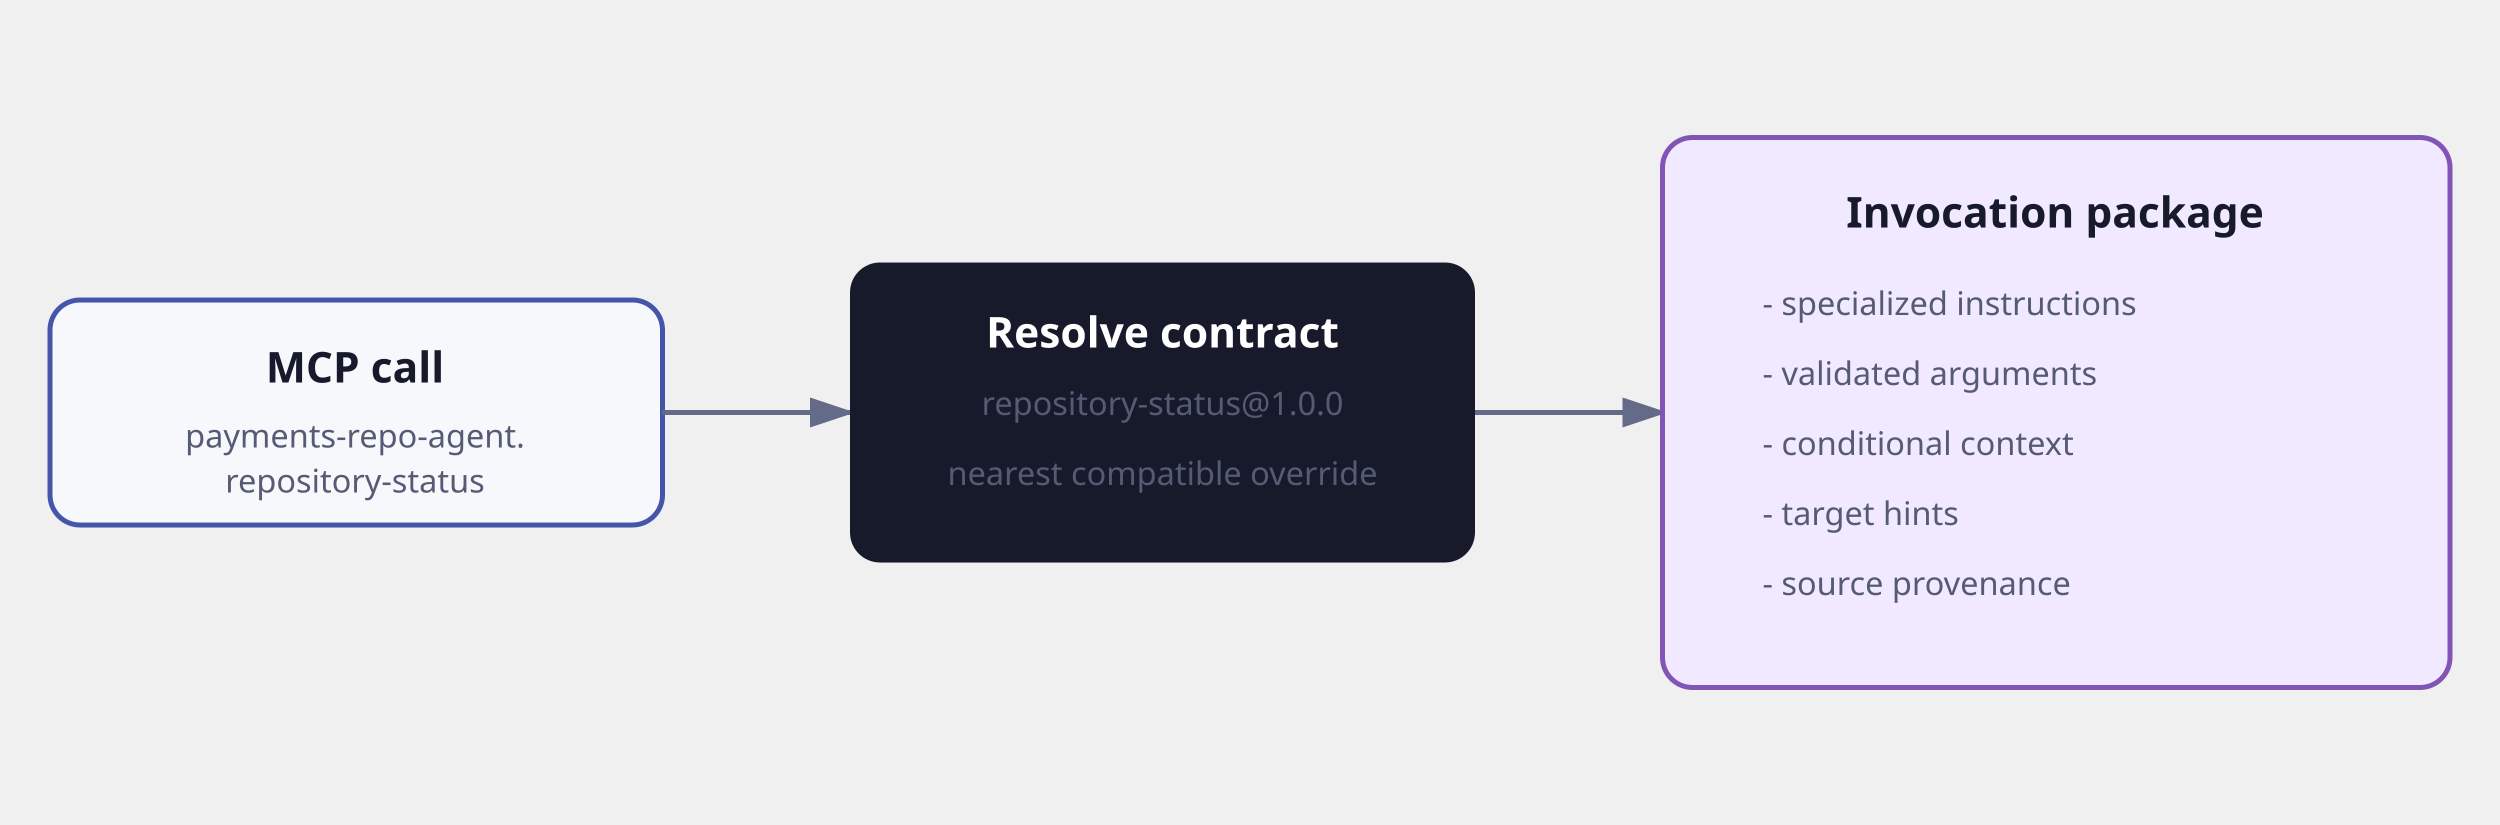
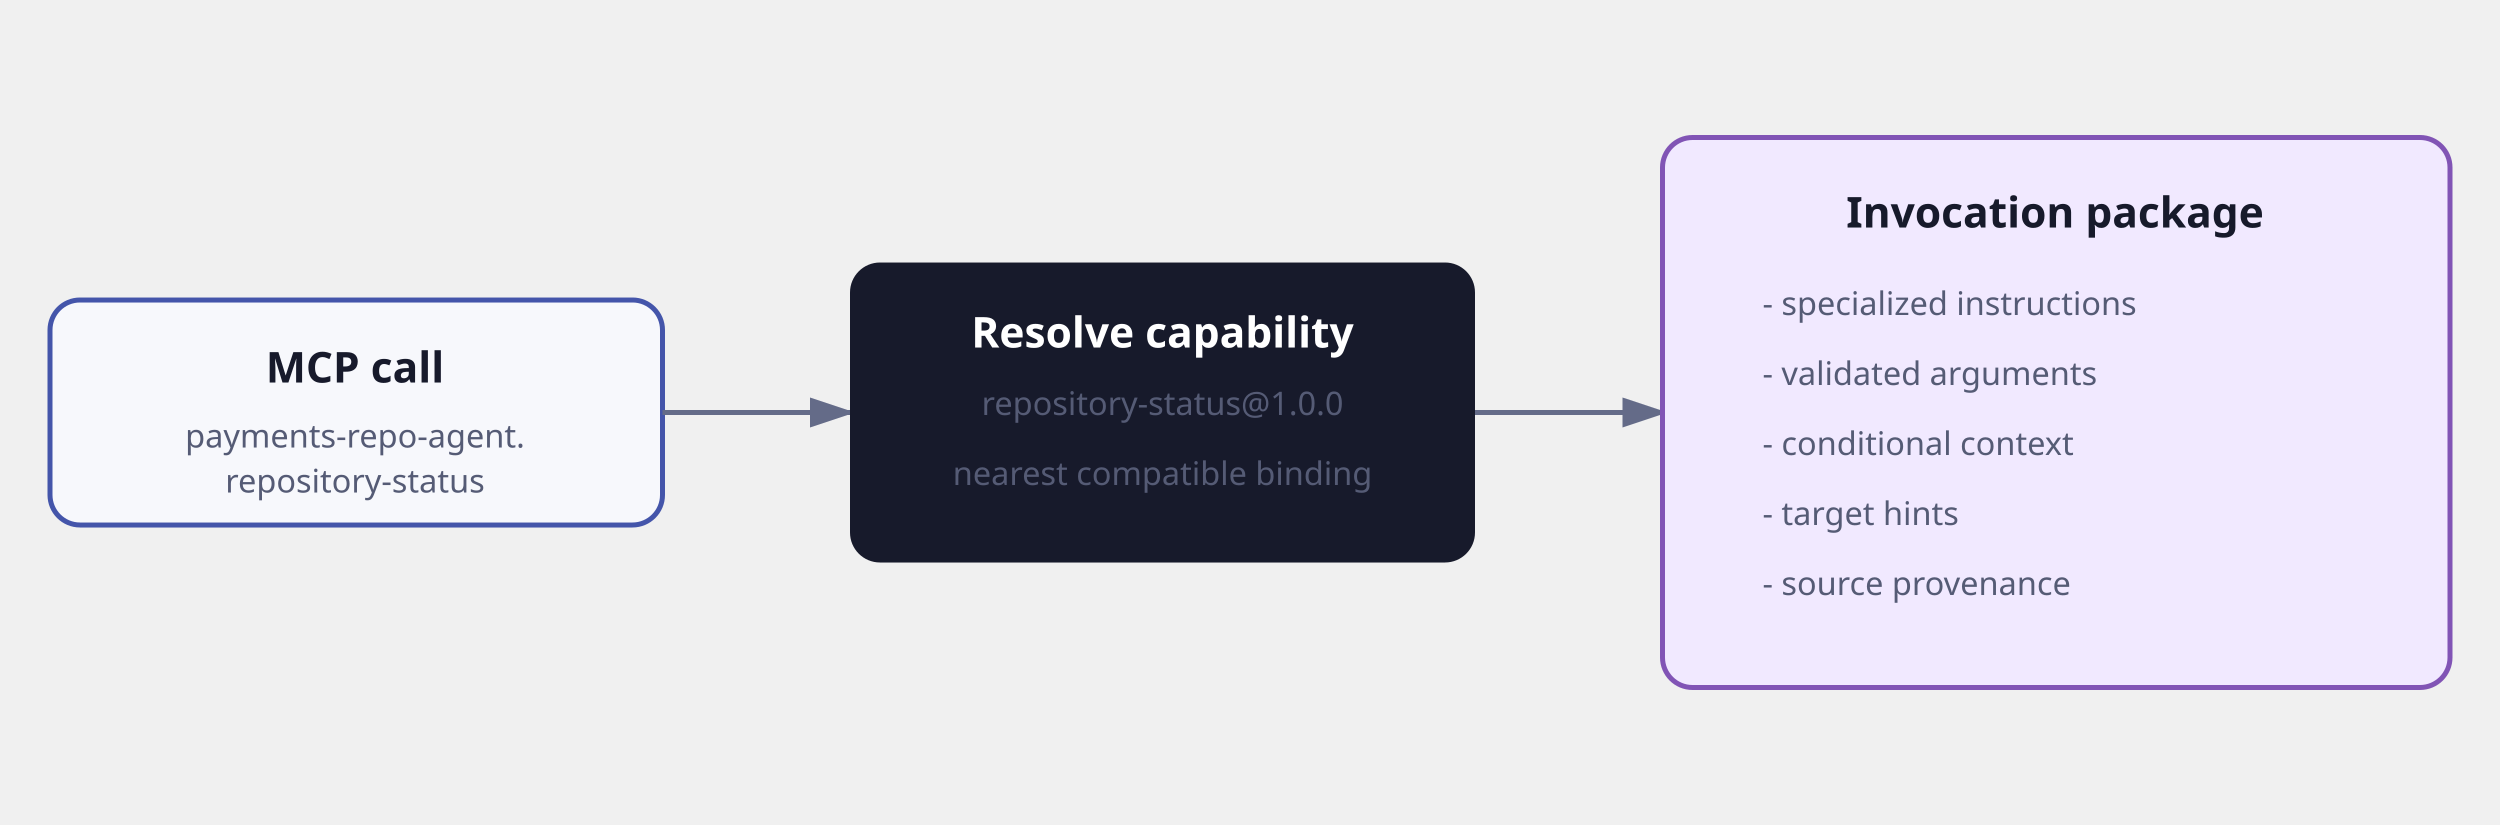
<svg xmlns="http://www.w3.org/2000/svg" width="1000" height="330" viewBox="0 0 1000 330" role="img" aria-labelledby="title desc">
  <defs>
    <marker id="a" markerWidth="10" markerHeight="10" refX="8" refY="3" orient="auto">
      <path d="M0,0 L0,6 L9,3 z" fill="#646b88" />
    </marker>
    <style>.box{fill:#f7f8fc;stroke:#4455aa;stroke-width:2}.accent{fill:#f1e9ff;stroke:#8154b5;stroke-width:2}.dark{fill:#171a2b}.t{font:600 17px sans-serif;fill:#171a2b}.w{fill:white}.s{font:13px sans-serif;fill:#555b75}.line{stroke:#646b88;stroke-width:2;fill:none;marker-end:url(#a)}</style>
  </defs>
  <rect class="box" x="20" y="120" rx="12" width="245" height="90" />
  <text class="t" x="142" y="153" text-anchor="middle">MCP call</text>
  <text class="s" x="142" y="179" text-anchor="middle">payments-repo-agent.</text>
  <text class="s" x="142" y="197" text-anchor="middle">repository-status</text>
  <path class="line" d="M265 165H340" />
  <rect class="dark" x="340" y="105" rx="12" width="250" height="120" />
-   <text class="t w" x="465" y="139" text-anchor="middle">Resolve contract</text>
+   <text class="t w" x="465" y="139" text-anchor="middle">Resolve capability</text>
  <text class="s w" x="465" y="166" text-anchor="middle">repository-status@1.0.0</text>
-   <text class="s w" x="465" y="194" text-anchor="middle">nearest compatible override</text>
+   <text class="s w" x="465" y="194" text-anchor="middle">nearest compatible binding</text>
  <path class="line" d="M590 165H665" />
  <rect class="accent" x="665" y="55" rx="12" width="315" height="220" />
  <text class="t" x="822" y="91" text-anchor="middle">Invocation package</text>
  <text class="s" x="705" y="126">- specialized instructions</text>
  <text class="s" x="705" y="154">- validated arguments</text>
  <text class="s" x="705" y="182">- conditional context</text>
  <text class="s" x="705" y="210">- target hints</text>
  <text class="s" x="705" y="238">- source provenance</text>
</svg>
